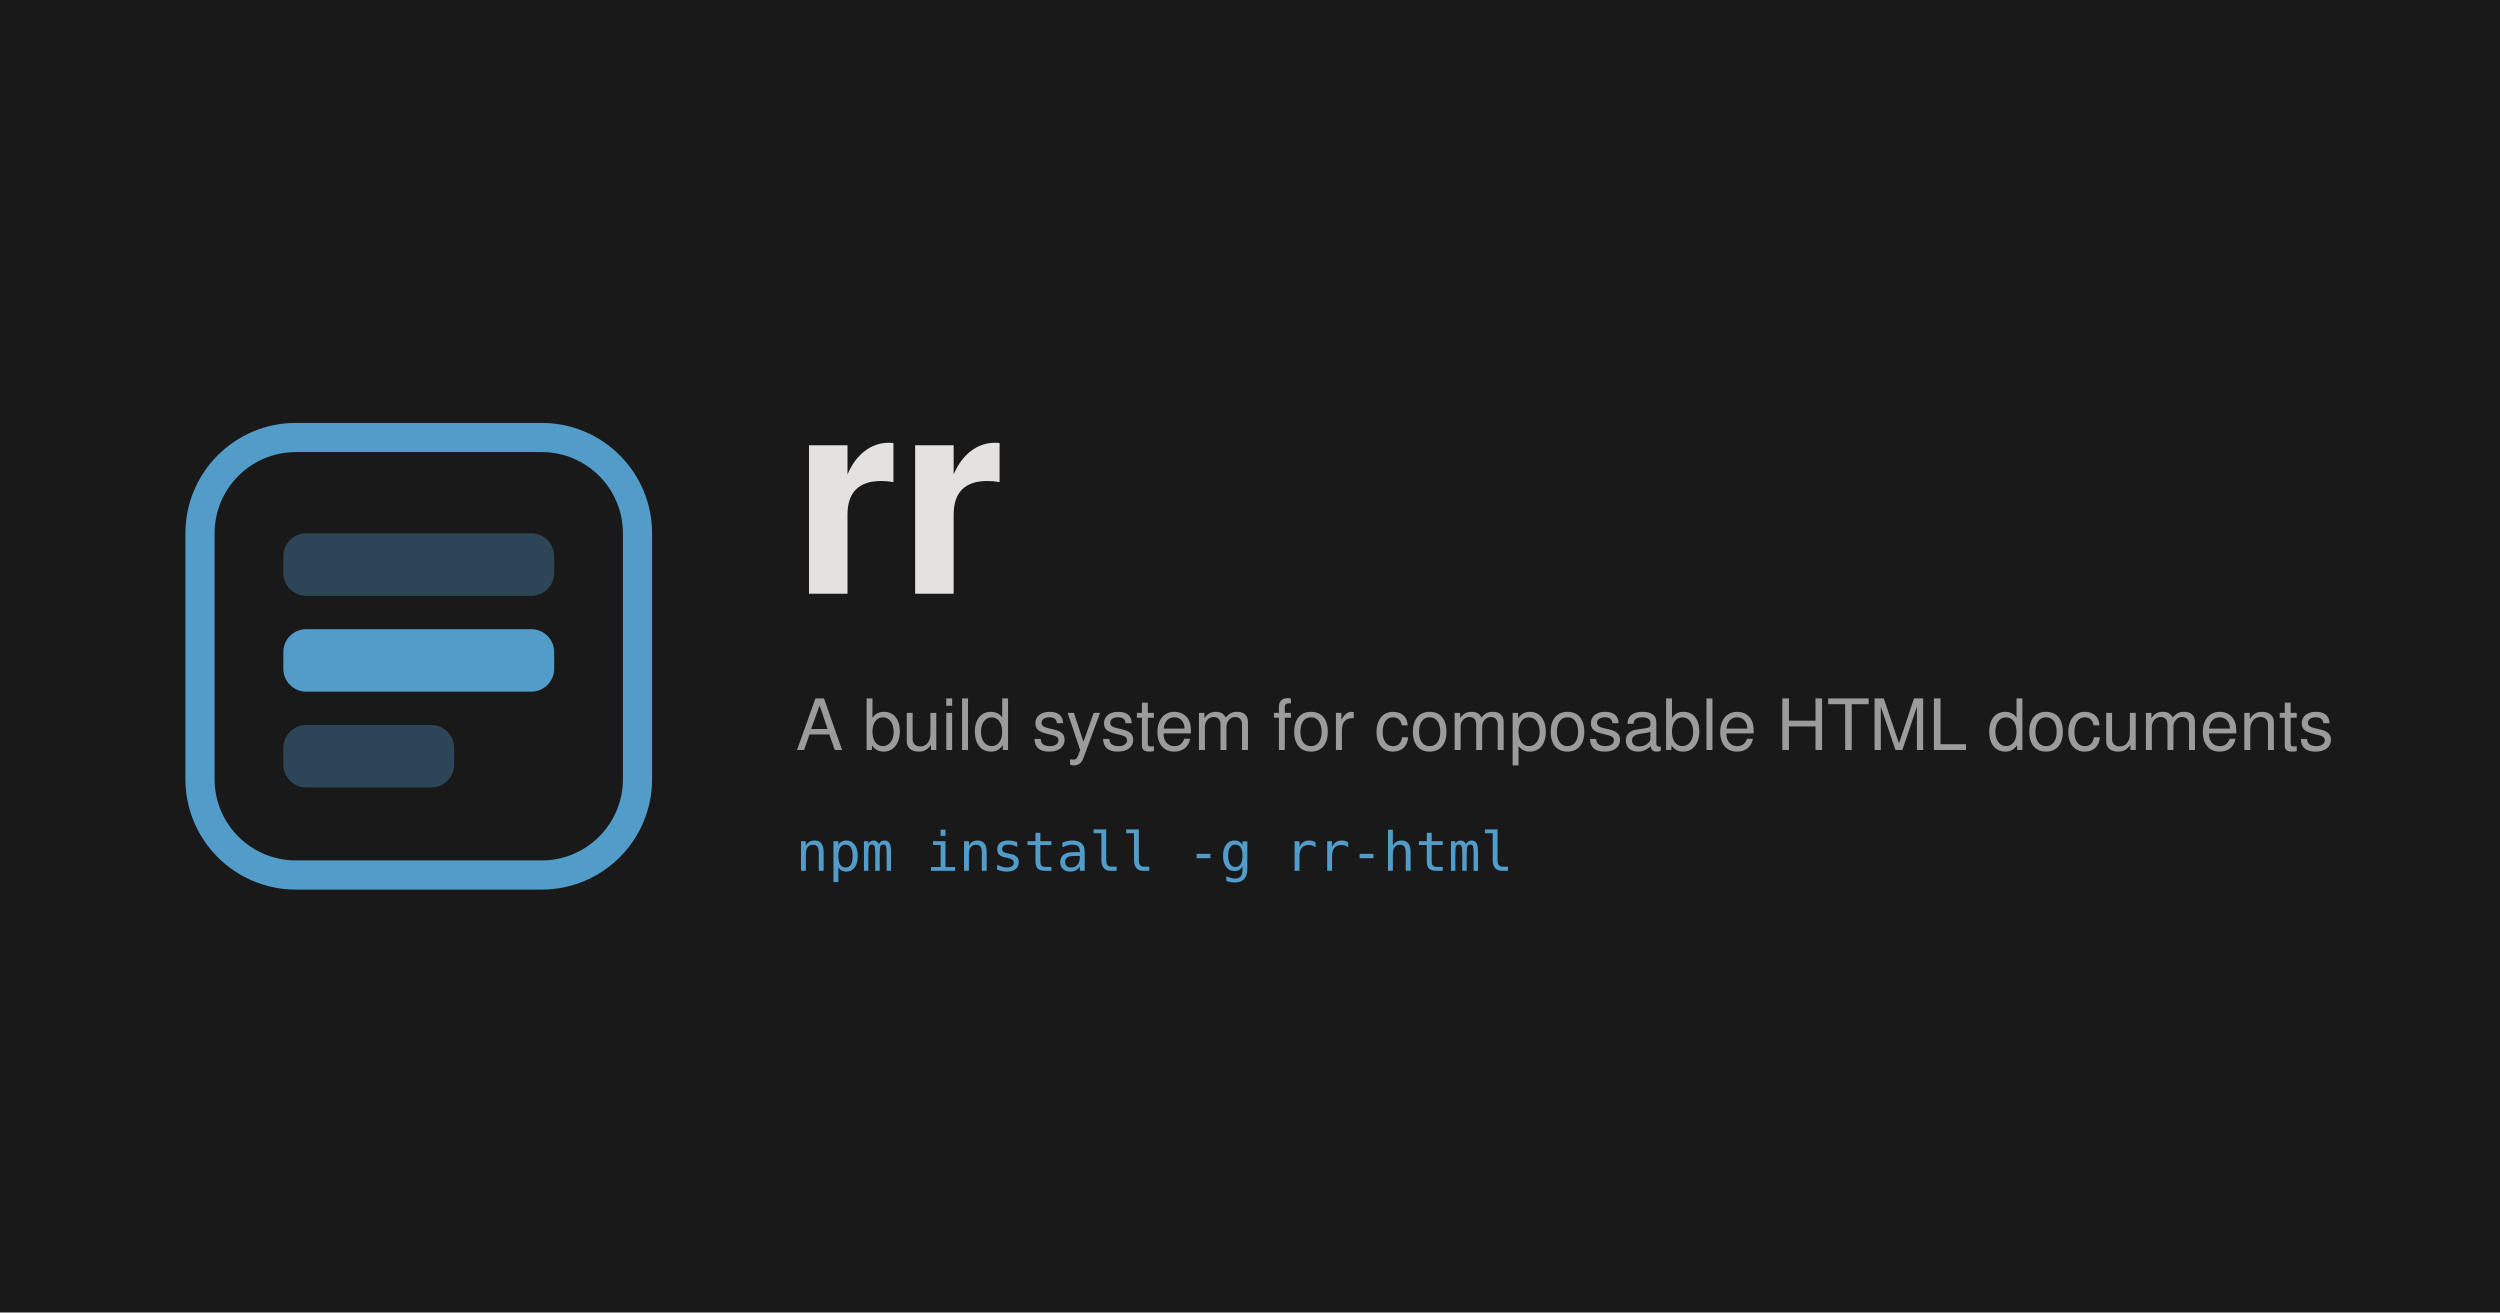
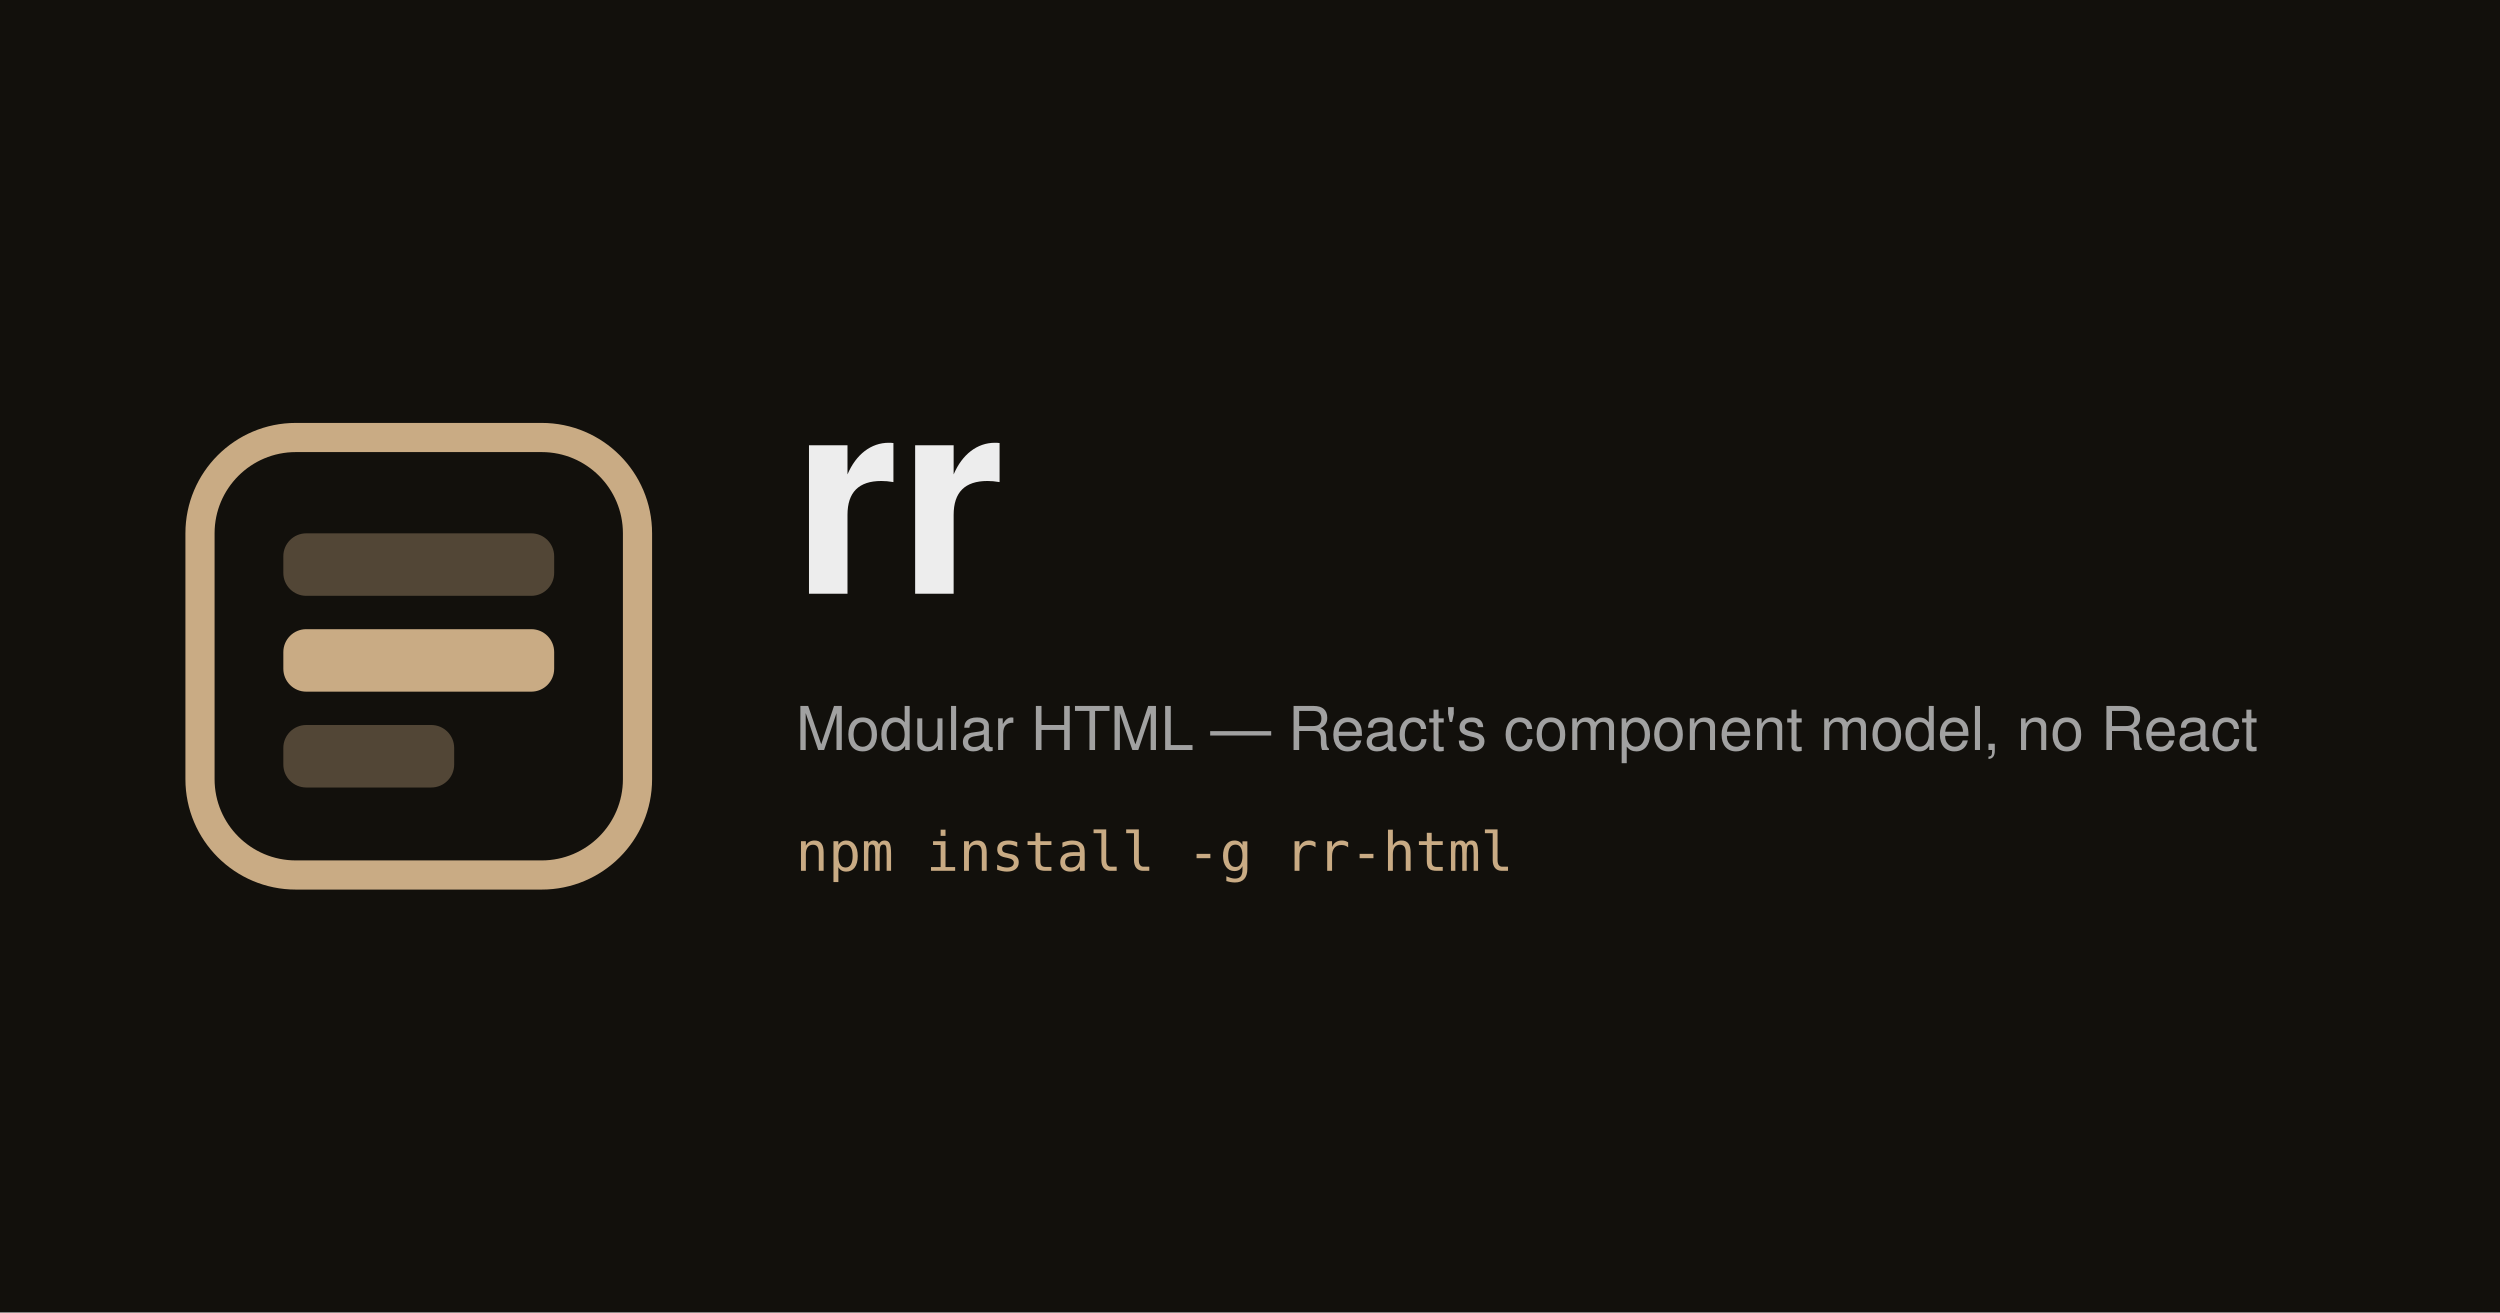
<svg xmlns="http://www.w3.org/2000/svg" width="1200" height="630" viewBox="0 0 1200 630">
-   <rect width="1200" height="630" fill="#191919" />
+   <rect width="1200" height="630" fill="#12100c" />
  <g transform="translate(96 210)">
-     <rect x="0" y="0" width="210" height="210" rx="46" fill="none" stroke="#529cca" stroke-width="14" />
-     <rect x="40" y="46" width="130" height="30" rx="11" fill="#529cca" opacity="0.35" />
-     <rect x="40" y="92" width="130" height="30" rx="11" fill="#529cca" />
-     <rect x="40" y="138" width="82" height="30" rx="11" fill="#529cca" opacity="0.35" />
+     <rect x="0" y="0" width="210" height="210" rx="46" fill="none" stroke="#c9ab84" stroke-width="14" />
+     <rect x="40" y="46" width="130" height="30" rx="11" fill="#c9ab84" opacity="0.35" />
+     <rect x="40" y="92" width="130" height="30" rx="11" fill="#c9ab84" />
+     <rect x="40" y="138" width="82" height="30" rx="11" fill="#c9ab84" opacity="0.35" />
  </g>
-   <text x="380" y="285" font-family="ui-sans-serif, -apple-system, Helvetica, Arial, sans-serif" font-size="132" font-weight="700" fill="#e3e2e0">rr</text>
-   <text x="382" y="360" font-family="ui-sans-serif, -apple-system, Helvetica, Arial, sans-serif" font-size="34" font-weight="500" fill="#9b9b9b">A build system for composable HTML documents</text>
-   <text x="382" y="418" font-family="ui-monospace, SF Mono, Menlo, monospace" font-size="26" fill="#529cca">npm install -g rr-html</text>
+   <text x="380" y="285" font-family="ui-sans-serif, -apple-system, Helvetica, Arial, sans-serif" font-size="132" font-weight="700" fill="#ededed">rr</text>
+   <text x="382" y="360" font-family="ui-sans-serif, -apple-system, Helvetica, Arial, sans-serif" font-size="29" font-weight="500" fill="#a1a1a1">Modular HTML — React's component model, no React</text>
+   <text x="382" y="418" font-family="ui-monospace, SF Mono, Menlo, monospace" font-size="26" fill="#c9ab84">npm install -g rr-html</text>
</svg>
